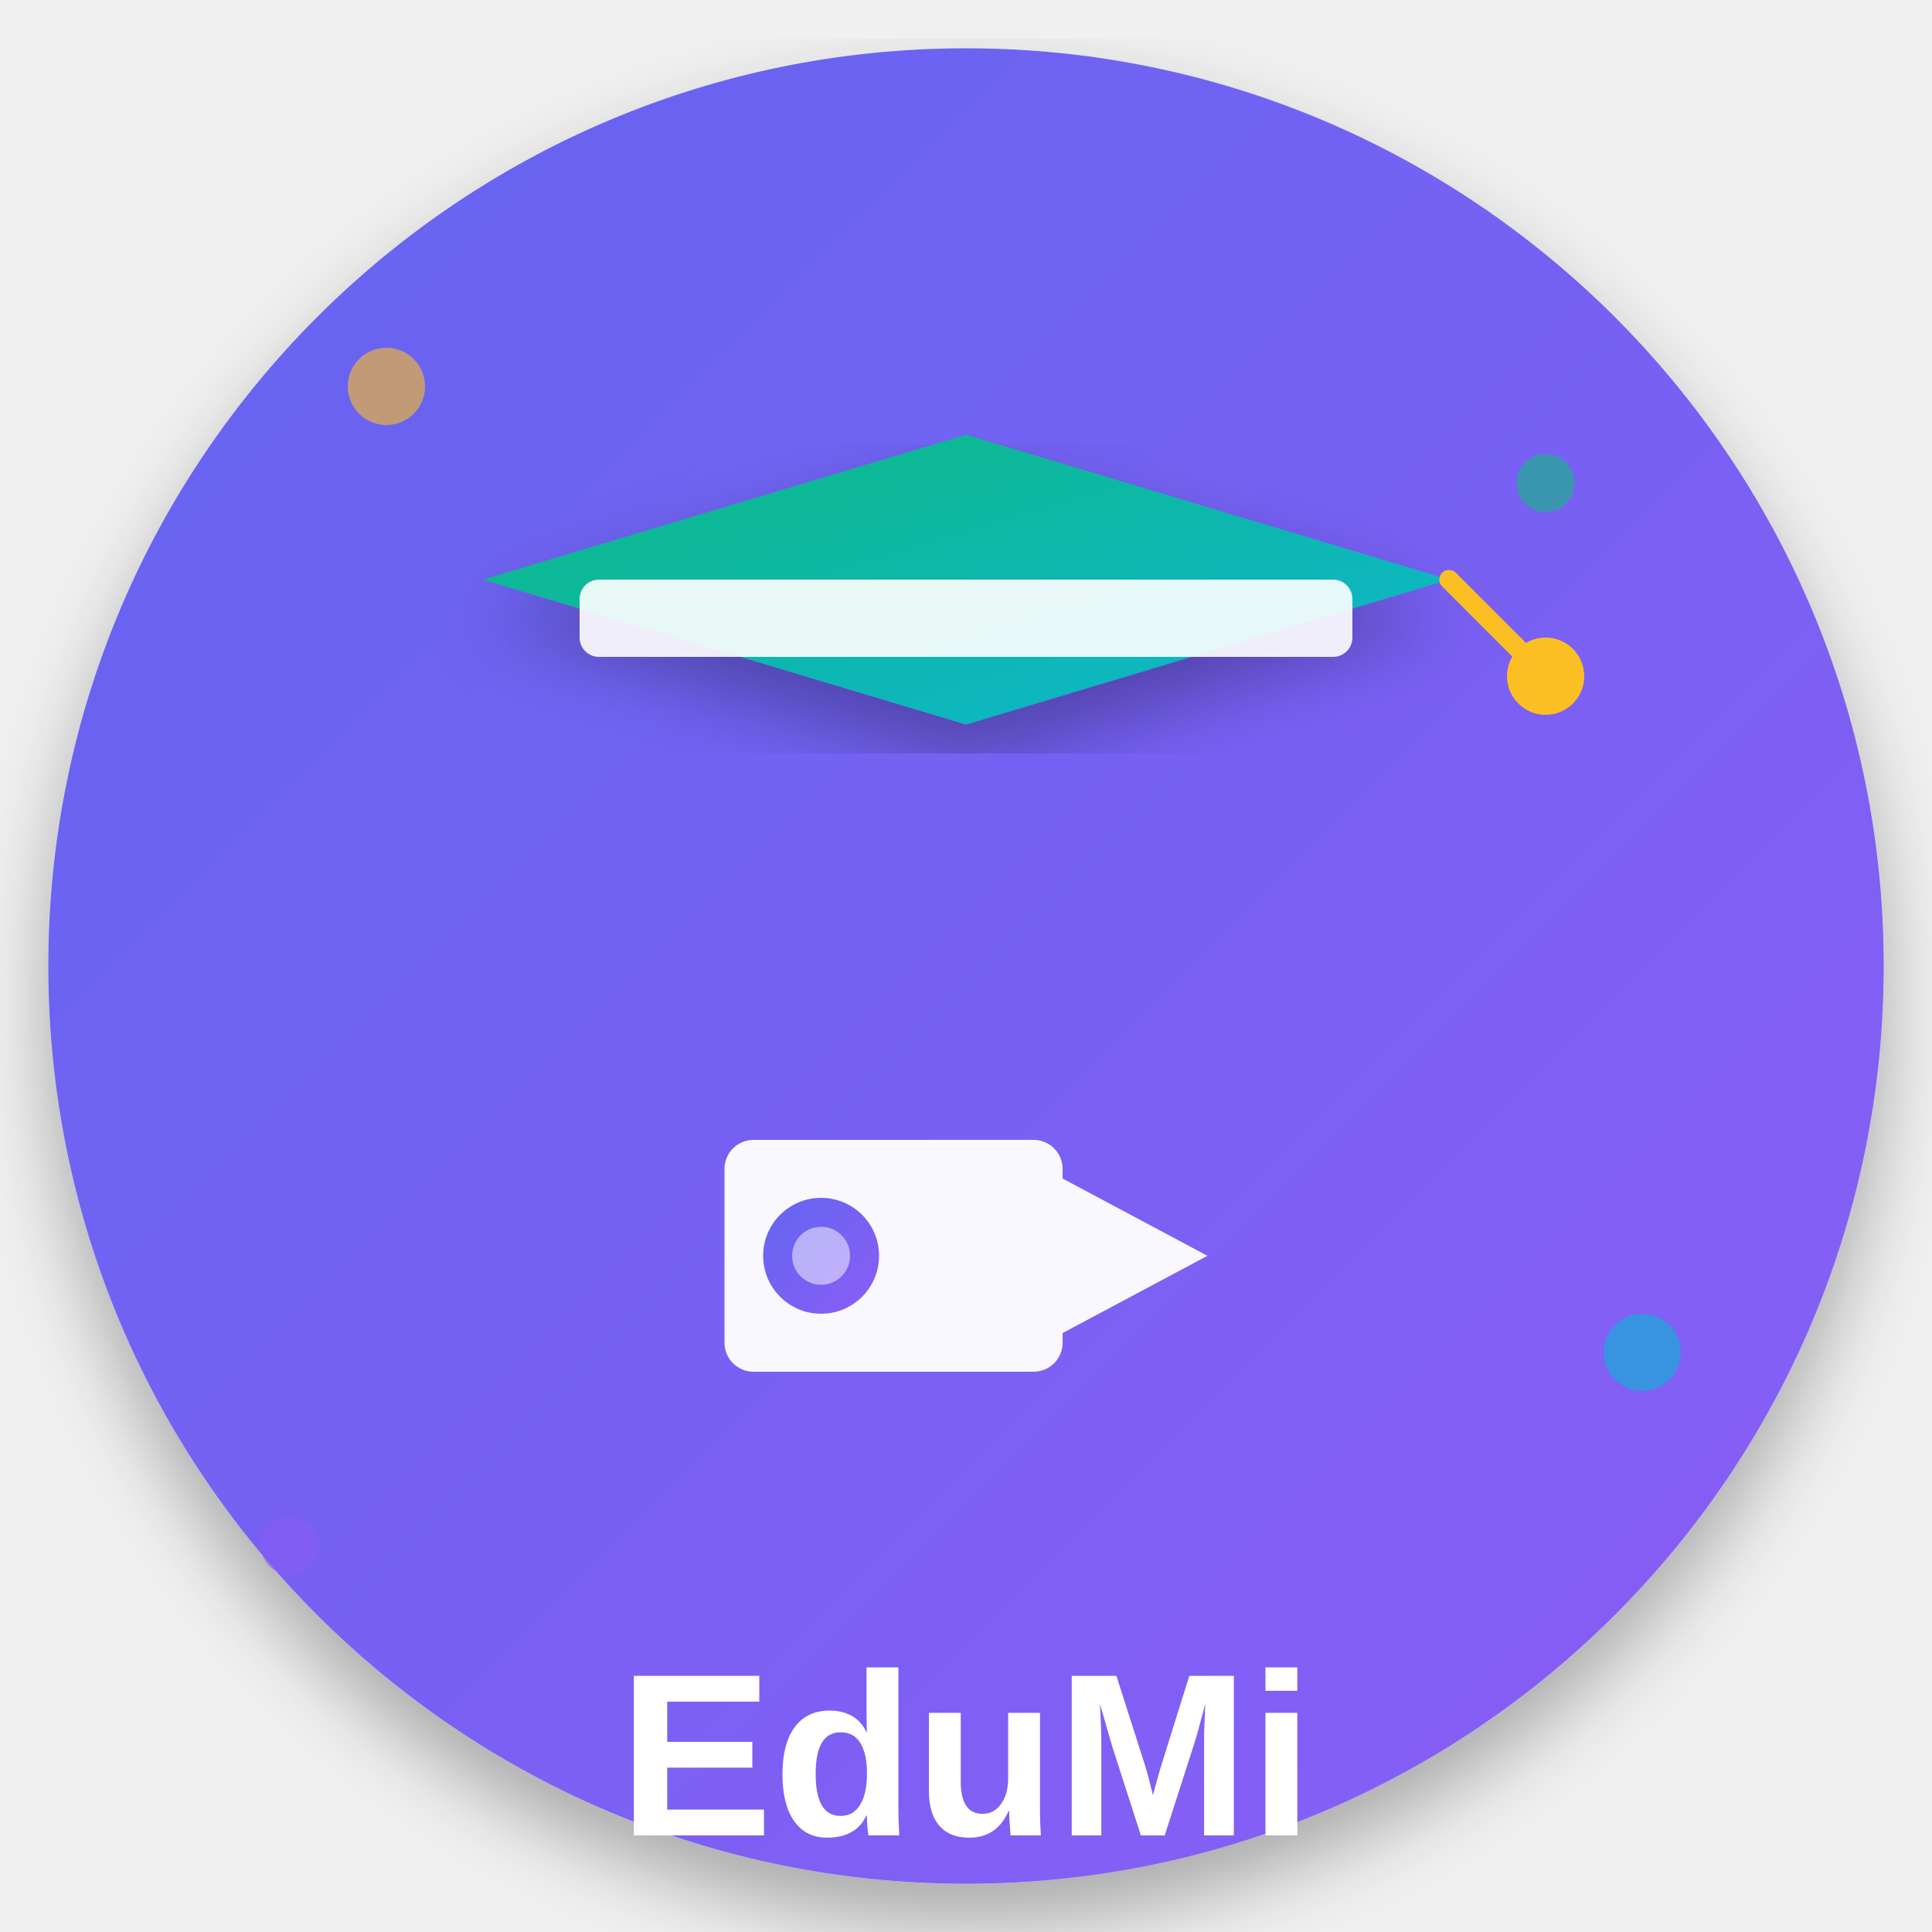
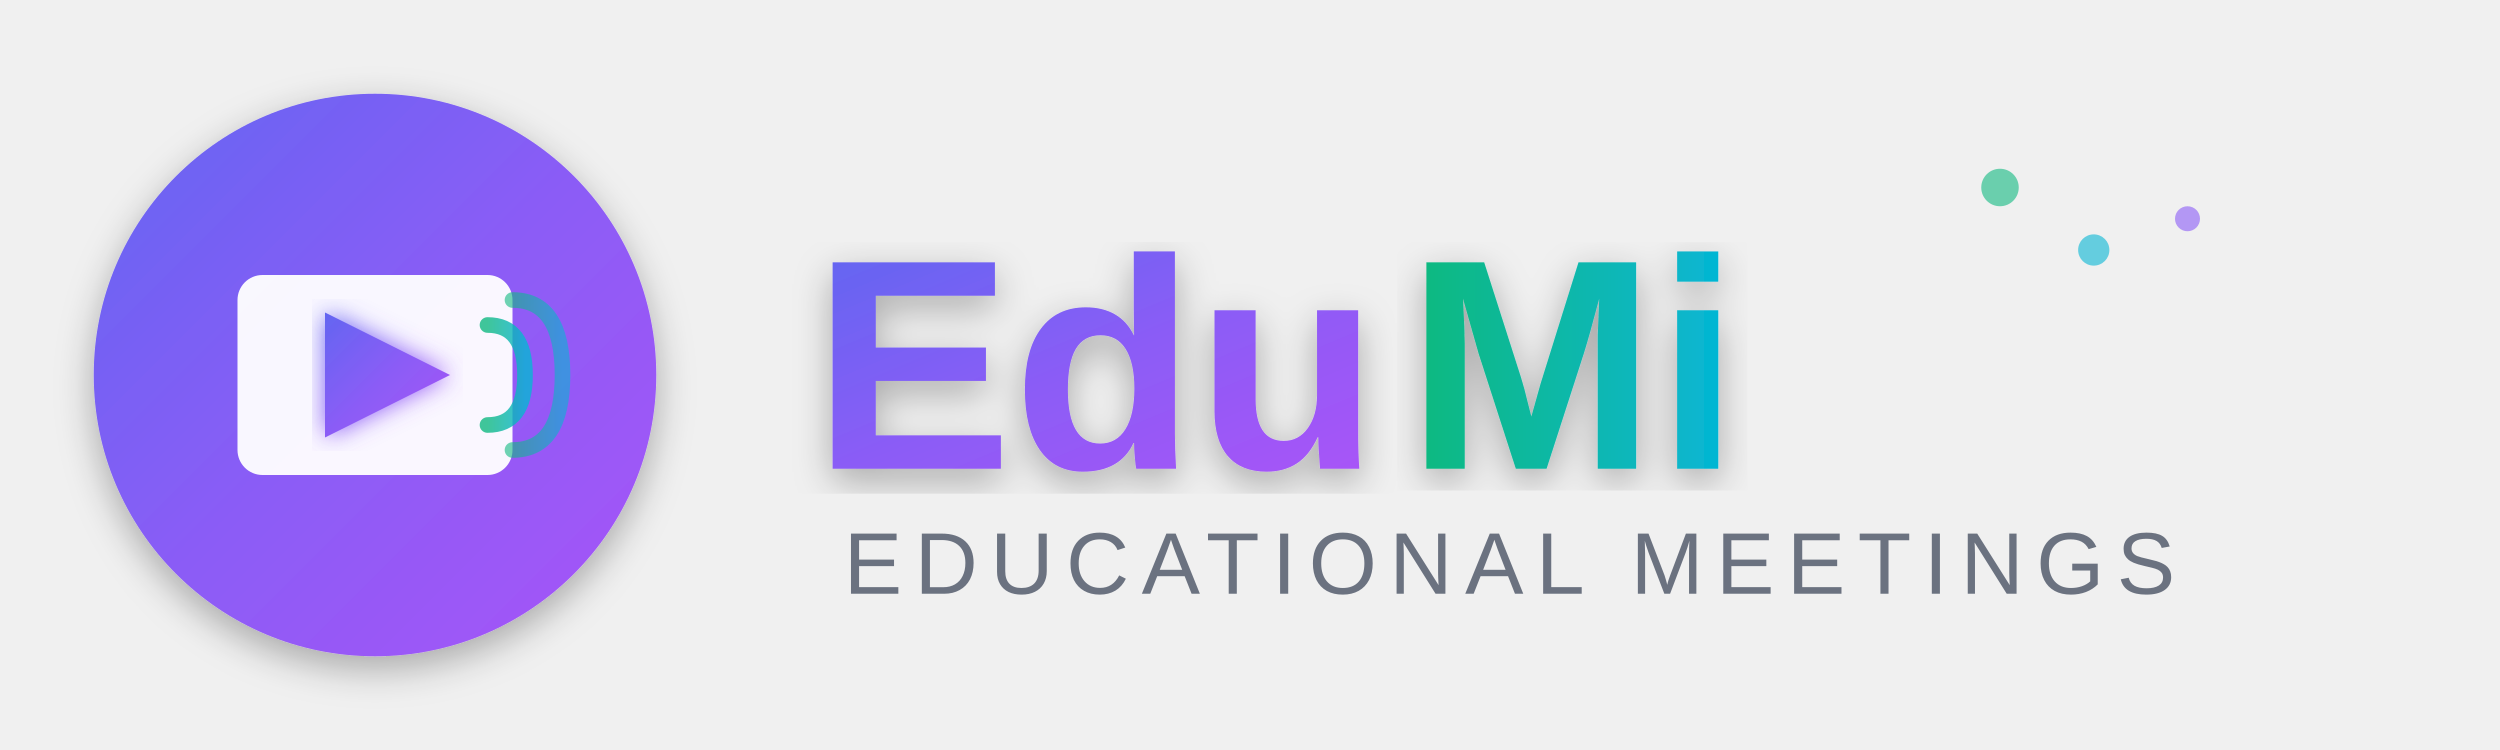
- <svg xmlns="http://www.w3.org/2000/svg" width="200" height="200" viewBox="0 0 200 200">
+ <svg xmlns="http://www.w3.org/2000/svg" width="400" height="120" viewBox="0 0 400 120">
  <defs>
-     <linearGradient id="grad1" x1="0%" y1="0%" x2="100%" y2="100%">
+     <linearGradient id="mainGradient" x1="0%" y1="0%" x2="100%" y2="100%">
      <stop offset="0%" style="stop-color:#6366f1;stop-opacity:1" />
-       <stop offset="100%" style="stop-color:#8b5cf6;stop-opacity:1" />
+       <stop offset="50%" style="stop-color:#8b5cf6;stop-opacity:1" />
+       <stop offset="100%" style="stop-color:#a855f7;stop-opacity:1" />
    </linearGradient>
-     <linearGradient id="grad2" x1="0%" y1="0%" x2="100%" y2="100%">
+     <linearGradient id="accentGradient" x1="0%" y1="0%" x2="100%" y2="0%">
      <stop offset="0%" style="stop-color:#10b981;stop-opacity:1" />
      <stop offset="100%" style="stop-color:#06b6d4;stop-opacity:1" />
    </linearGradient>
+     <filter id="glow">
+       <feGaussianBlur stdDeviation="2" result="coloredBlur" />
+       <feMerge>
+         <feMergeNode in="coloredBlur" />
+         <feMergeNode in="SourceGraphic" />
+       </feMerge>
+     </filter>
    <filter id="shadow">
-       <feDropShadow dx="0" dy="4" stdDeviation="4" flood-opacity="0.3" />
+       <feDropShadow dx="0" dy="2" stdDeviation="3" flood-opacity="0.3" />
    </filter>
  </defs>
-   <circle cx="100" cy="100" r="95" fill="url(#grad1)" filter="url(#shadow)" />
-   <g transform="translate(100, 80)">
-     <polygon points="-50,-20 0,-35 50,-20 0,-5" fill="url(#grad2)" filter="url(#shadow)" />
-     <rect x="-40" y="-20" width="80" height="8" rx="2" fill="#ffffff" opacity="0.9" />
-     <line x1="50" y1="-20" x2="60" y2="-10" stroke="#fbbf24" stroke-width="2" stroke-linecap="round" />
-     <circle cx="60" cy="-10" r="4" fill="#fbbf24" />
+   <circle cx="60" cy="60" r="45" fill="url(#mainGradient)" filter="url(#shadow)">
+     <animate attributeName="r" values="45;47;45" dur="3s" repeatCount="indefinite" />
+   </circle>
+   <g transform="translate(60, 60)">
+     <rect x="-22" y="-16" width="44" height="32" rx="4" fill="#ffffff" opacity="0.95" />
+     <polygon points="-8,-10 -8,10 12,0" fill="url(#mainGradient)" filter="url(#glow)">
+       <animateTransform attributeName="transform" type="scale" values="1;1.1;1" dur="2s" repeatCount="indefinite" />
+     </polygon>
+     <path d="M 18,-8 Q 24,-8 24,0 Q 24,8 18,8" stroke="url(#accentGradient)" stroke-width="2.5" fill="none" stroke-linecap="round" opacity="0.8">
+       <animate attributeName="opacity" values="0.3;0.8;0.3" dur="2s" repeatCount="indefinite" />
+     </path>
+     <path d="M 22,-12 Q 30,-12 30,0 Q 30,12 22,12" stroke="url(#accentGradient)" stroke-width="2.5" fill="none" stroke-linecap="round" opacity="0.6">
+       <animate attributeName="opacity" values="0.2;0.6;0.2" dur="2s" begin="0.3s" repeatCount="indefinite" />
+     </path>
  </g>
-   <g transform="translate(100, 130)">
-     <rect x="-25" y="-12" width="35" height="24" rx="3" fill="#ffffff" opacity="0.95" />
-     <circle cx="-15" cy="0" r="6" fill="url(#grad1)" />
-     <circle cx="-15" cy="0" r="3" fill="#ffffff" opacity="0.5" />
-     <polygon points="10,-8 25,0 10,8" fill="#ffffff" opacity="0.95" />
+   <g transform="translate(130, 75)">
+     <text x="0" y="0" font-family="'Segoe UI', Arial, sans-serif" font-size="48" font-weight="800" fill="url(#mainGradient)" filter="url(#shadow)">
+       Edu
+     </text>
+     <text x="95" y="0" font-family="'Segoe UI', Arial, sans-serif" font-size="48" font-weight="800" fill="url(#accentGradient)" filter="url(#shadow)">
+       Mi
+     </text>
  </g>
-   <circle cx="40" cy="40" r="4" fill="#fbbf24" opacity="0.6">
-     <animate attributeName="opacity" values="0.6;1;0.6" dur="2s" repeatCount="indefinite" />
+   <text x="135" y="95" font-family="'Segoe UI', Arial, sans-serif" font-size="14" font-weight="400" fill="#6b7280" letter-spacing="2">
+     EDUCATIONAL MEETINGS
+   </text>
+   <circle cx="320" cy="30" r="3" fill="#10b981" opacity="0.6">
+     <animate attributeName="cy" values="30;25;30" dur="2s" repeatCount="indefinite" />
  </circle>
-   <circle cx="160" cy="50" r="3" fill="#10b981" opacity="0.6">
-     <animate attributeName="opacity" values="0.6;1;0.6" dur="2.5s" repeatCount="indefinite" />
+   <circle cx="335" cy="40" r="2.5" fill="#06b6d4" opacity="0.6">
+     <animate attributeName="cy" values="40;35;40" dur="2.5s" repeatCount="indefinite" />
  </circle>
-   <circle cx="170" cy="140" r="4" fill="#06b6d4" opacity="0.6">
-     <animate attributeName="opacity" values="0.6;1;0.6" dur="3s" repeatCount="indefinite" />
+   <circle cx="350" cy="35" r="2" fill="#8b5cf6" opacity="0.6">
+     <animate attributeName="cy" values="35;30;35" dur="3s" repeatCount="indefinite" />
  </circle>
-   <circle cx="30" cy="160" r="3" fill="#8b5cf6" opacity="0.6">
-     <animate attributeName="opacity" values="0.6;1;0.6" dur="2.2s" repeatCount="indefinite" />
-   </circle>
-   <text x="100" y="190" font-family="Arial, sans-serif" font-size="24" font-weight="bold" fill="#ffffff" text-anchor="middle">
-     EduMi
-   </text>
</svg>
